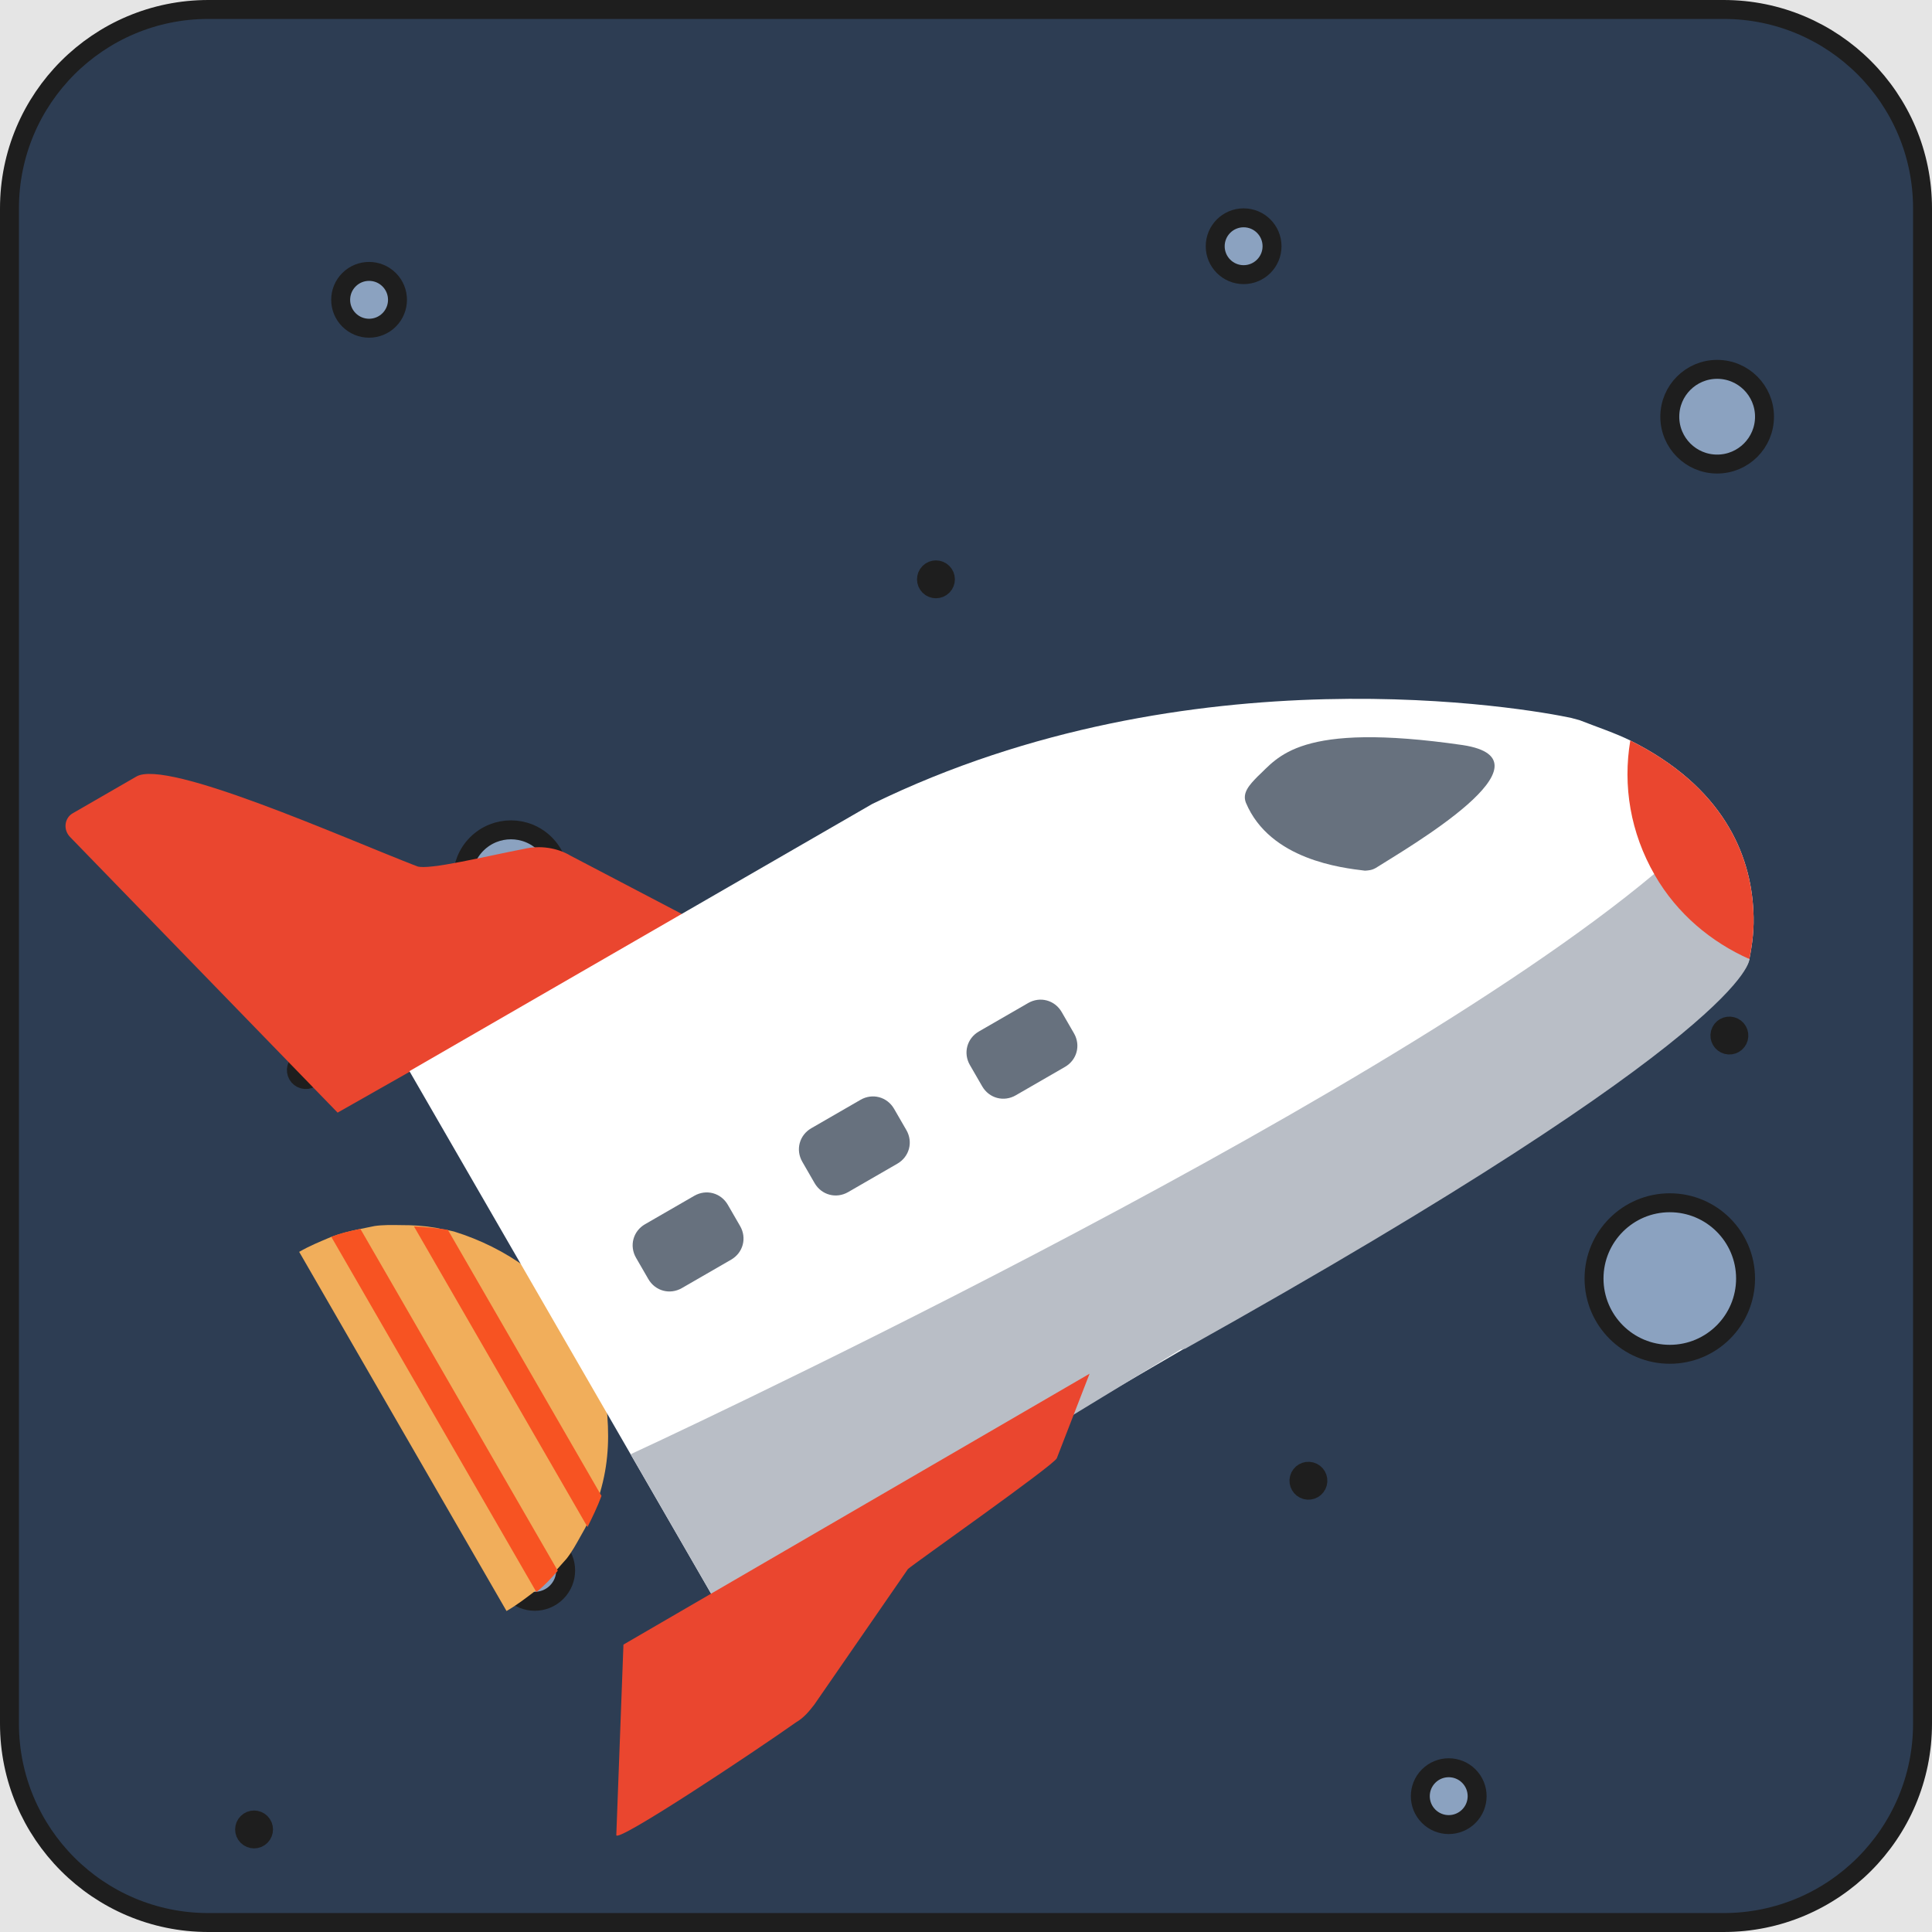
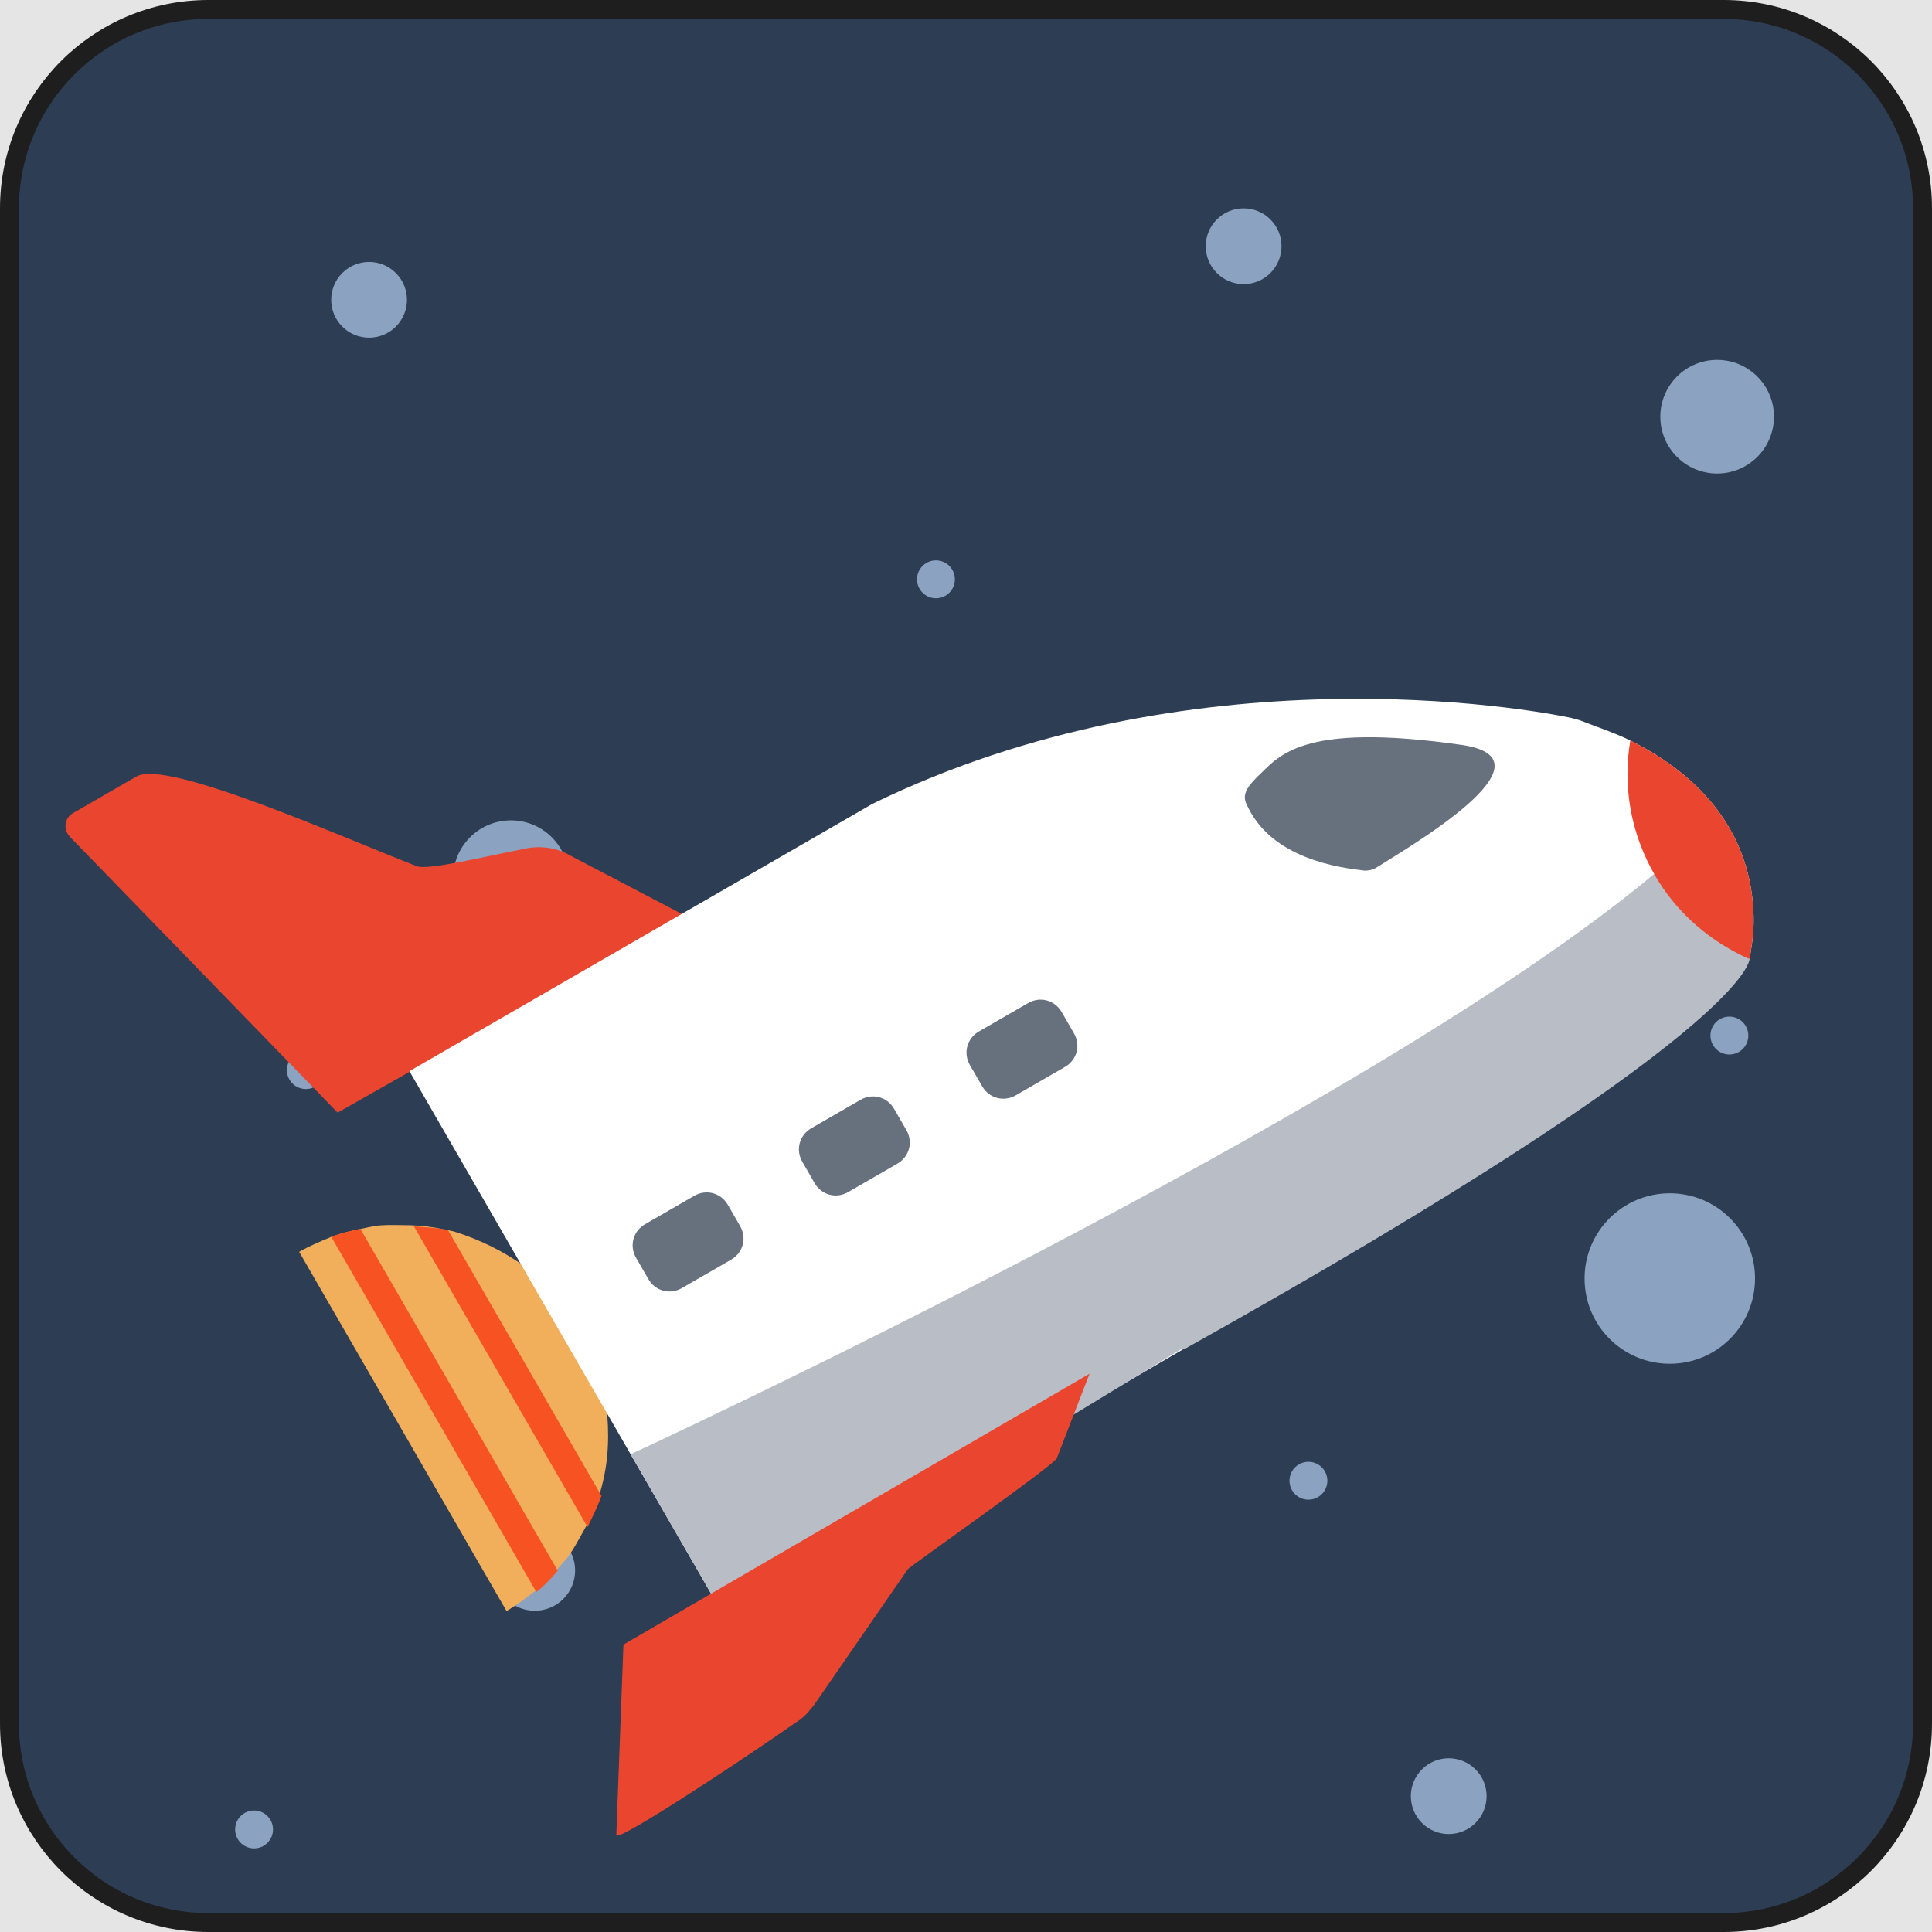
<svg xmlns="http://www.w3.org/2000/svg" width="102" height="102" viewBox="0 0 102 102" fill="none">
  <rect width="102" height="102" fill="#E5E5E5" />
  <rect x="0.5" y="0.5" width="101" height="101" rx="10.5" fill="#2D3D53" stroke="#1E1E1E" />
-   <circle cx="90.657" cy="22" r="2.5" fill="#8BA2C0" stroke="#1E1E1E" />
-   <circle cx="28.233" cy="82.912" r="1.63" transform="rotate(135 28.2335 82.9115)" fill="#8BA2C0" stroke="#1E1E1E" />
-   <circle cx="88.157" cy="67.5" r="4" fill="#8BA2C0" stroke="#1E1E1E" />
-   <circle cx="26.975" cy="46.364" r="2.553" transform="rotate(135 26.975 46.364)" fill="#8BA2C0" stroke="#1E1E1E" />
-   <circle cx="65.657" cy="13" r="1.5" fill="#8BA2C0" stroke="#1E1E1E" />
-   <circle cx="58.657" cy="61.586" r="0.5" transform="rotate(135 58.6571 61.5858)" fill="#8BA2C0" stroke="#1E1E1E" />
-   <circle cx="49.414" cy="30.586" r="0.5" transform="rotate(135 49.4139 30.5858)" fill="#8BA2C0" stroke="#1E1E1E" />
-   <circle cx="13.414" cy="96.586" r="0.5" transform="rotate(135 13.4139 96.5858)" fill="#8BA2C0" stroke="#1E1E1E" />
-   <circle cx="69.078" cy="78.177" r="0.5" transform="rotate(-165 69.078 78.1765)" fill="#8BA2C0" stroke="#1E1E1E" />
-   <circle cx="91.304" cy="54.672" r="0.5" transform="rotate(-165 91.3036 54.6721)" fill="#8BA2C0" stroke="#1E1E1E" />
-   <circle cx="16.146" cy="56.495" r="0.5" transform="rotate(-165 16.1464 56.4952)" fill="#8BA2C0" stroke="#1E1E1E" />
-   <circle cx="19.485" cy="15.828" r="1.5" transform="rotate(135 19.4851 15.8284)" fill="#8BA2C0" stroke="#1E1E1E" />
-   <circle cx="76.485" cy="94.828" r="1.5" transform="rotate(135 76.485 94.8284)" fill="#8BA2C0" stroke="#1E1E1E" />
+   <circle cx="90.657" cy="22" r="3" fill="#8BA2C0" />
+   <circle cx="28.233" cy="82.912" r="2.13" transform="rotate(135 28.2335 82.9115)" fill="#8BA2C0" />
+   <circle cx="88.157" cy="67.5" r="4.5" fill="#8BA2C0" />
+   <circle cx="26.975" cy="46.364" r="3.053" transform="rotate(135 26.975 46.364)" fill="#8BA2C0" />
+   <circle cx="65.657" cy="13" r="2" fill="#8BA2C0" />
+   <circle cx="58.657" cy="61.586" r="1" transform="rotate(135 58.6571 61.5858)" fill="#8BA2C0" />
+   <circle cx="49.414" cy="30.586" r="1" transform="rotate(135 49.4139 30.5858)" fill="#8BA2C0" />
+   <circle cx="13.414" cy="96.586" r="1" transform="rotate(135 13.4139 96.5858)" fill="#8BA2C0" />
+   <circle cx="69.078" cy="78.177" r="1" transform="rotate(-165 69.078 78.1765)" fill="#8BA2C0" />
+   <circle cx="91.304" cy="54.672" r="1" transform="rotate(-165 91.3036 54.6721)" fill="#8BA2C0" />
+   <circle cx="16.146" cy="56.495" r="1" transform="rotate(-165 16.1464 56.4952)" fill="#8BA2C0" />
+   <circle cx="19.485" cy="15.828" r="2" transform="rotate(135 19.4851 15.8284)" fill="#8BA2C0" />
+   <circle cx="76.485" cy="94.828" r="2" transform="rotate(135 76.485 94.8284)" fill="#8BA2C0" />
  <path d="M30.609 70.18C31.338 71.445 31.817 72.76 32.015 74.238C32.172 75.645 32.148 77.064 31.762 78.504C31.673 78.836 31.584 79.168 31.454 79.43C31.236 80.025 30.977 80.549 30.647 81.114C30.418 81.527 30.188 81.94 29.918 82.284C29.748 82.475 29.578 82.667 29.408 82.859C29.068 83.243 28.727 83.627 28.276 83.981C27.755 84.375 27.304 84.729 26.742 85.054L21.268 75.573L15.795 66.092C16.357 65.768 16.889 65.555 17.491 65.3C17.953 65.127 18.526 64.984 19.028 64.881C19.279 64.83 19.531 64.778 19.782 64.727C20.214 64.665 20.687 64.672 21.16 64.68C21.814 64.678 22.397 64.715 23.021 64.823C23.353 64.912 23.645 64.931 23.977 65.02C25.347 65.446 26.658 66.094 27.798 66.934C28.979 67.844 29.879 68.916 30.609 70.18Z" fill="#F1AE5B" />
  <path d="M3.833 42.941L7.204 40.995C8.82 40.063 18.041 44.196 22.021 45.737C22.615 45.956 25.73 45.188 27.67 44.817C28.494 44.622 29.409 44.749 30.125 45.178L36.164 48.34L17.824 58.741L3.728 44.219C3.304 43.809 3.412 43.185 3.833 42.941Z" fill="#EA462F" />
  <path d="M92.569 48.078C92.623 48.983 92.526 49.788 92.359 50.634C91.817 53.101 77.345 62.58 75.168 63.837L38.24 85.344L21.616 56.551L46.055 42.442C62.856 34.24 80.703 37.419 82.948 37.902C83.059 37.932 83.281 37.991 83.391 38.021C84.359 38.399 85.285 38.706 86.072 39.095C90.941 41.528 92.425 45.072 92.569 48.078Z" fill="white" />
  <path d="M19.028 64.881L29.448 82.929C29.108 83.313 28.768 83.697 28.317 84.051L17.491 65.3C18.023 65.087 18.526 64.984 19.028 64.881Z" fill="#F75322" />
  <path d="M23.646 64.931L31.755 78.976C31.536 79.571 31.277 80.095 31.018 80.619L21.855 64.748C22.438 64.785 23.022 64.823 23.646 64.931Z" fill="#F75322" />
  <path d="M62.317 71.256L38.484 85.766L33.294 76.777C33.294 76.777 72.179 58.821 87.331 46.14C87.331 46.14 92.138 50.575 92.36 50.634C92.36 50.634 92.658 54.395 62.569 71.205" fill="#B9BEC6" />
  <path d="M32.915 86.826L57.524 72.525L55.794 76.988C55.635 77.361 48.175 82.605 47.935 82.837L42.988 90C42.718 90.344 42.448 90.687 42.026 90.93C39.901 92.438 32.459 97.39 32.538 96.876L32.915 86.826Z" fill="#EA462F" />
  <path d="M38.6 66.504L36.001 68.004C35.369 68.369 34.594 68.161 34.229 67.529L33.58 66.406C33.215 65.773 33.423 64.998 34.055 64.633L36.654 63.133C37.286 62.768 38.061 62.976 38.426 63.608L39.075 64.731C39.44 65.364 39.232 66.139 38.6 66.504Z" fill="#67717E" />
  <path d="M47.377 61.436L44.779 62.936C44.147 63.301 43.371 63.093 43.006 62.461L42.358 61.337C41.993 60.705 42.201 59.93 42.833 59.565L45.431 58.065C46.063 57.7 46.838 57.908 47.203 58.54L47.852 59.663C48.217 60.295 48.009 61.071 47.377 61.436Z" fill="#67717E" />
  <path d="M56.226 56.327L53.627 57.827C52.995 58.192 52.22 57.984 51.855 57.352L51.206 56.229C50.841 55.597 51.049 54.821 51.681 54.456L54.28 52.956C54.912 52.591 55.687 52.799 56.052 53.431L56.701 54.555C57.066 55.187 56.858 55.962 56.226 56.327Z" fill="#67717E" />
  <path d="M92.569 48.078C92.623 48.983 92.526 49.788 92.359 50.634C90.344 49.738 88.546 48.247 87.371 46.211C86.073 43.963 85.67 41.481 86.072 39.095C90.941 41.528 92.425 45.072 92.569 48.078Z" fill="#EA462F" />
  <path d="M65.779 42.384C65.566 41.852 65.976 41.428 66.387 41.003C67.489 39.993 68.536 38.077 77.222 39.336C82.355 40.117 74.279 44.78 72.634 45.824C72.424 45.945 72.243 45.956 72.062 45.967C70.854 45.821 67.05 45.396 65.779 42.384Z" fill="#67717E" />
</svg>
